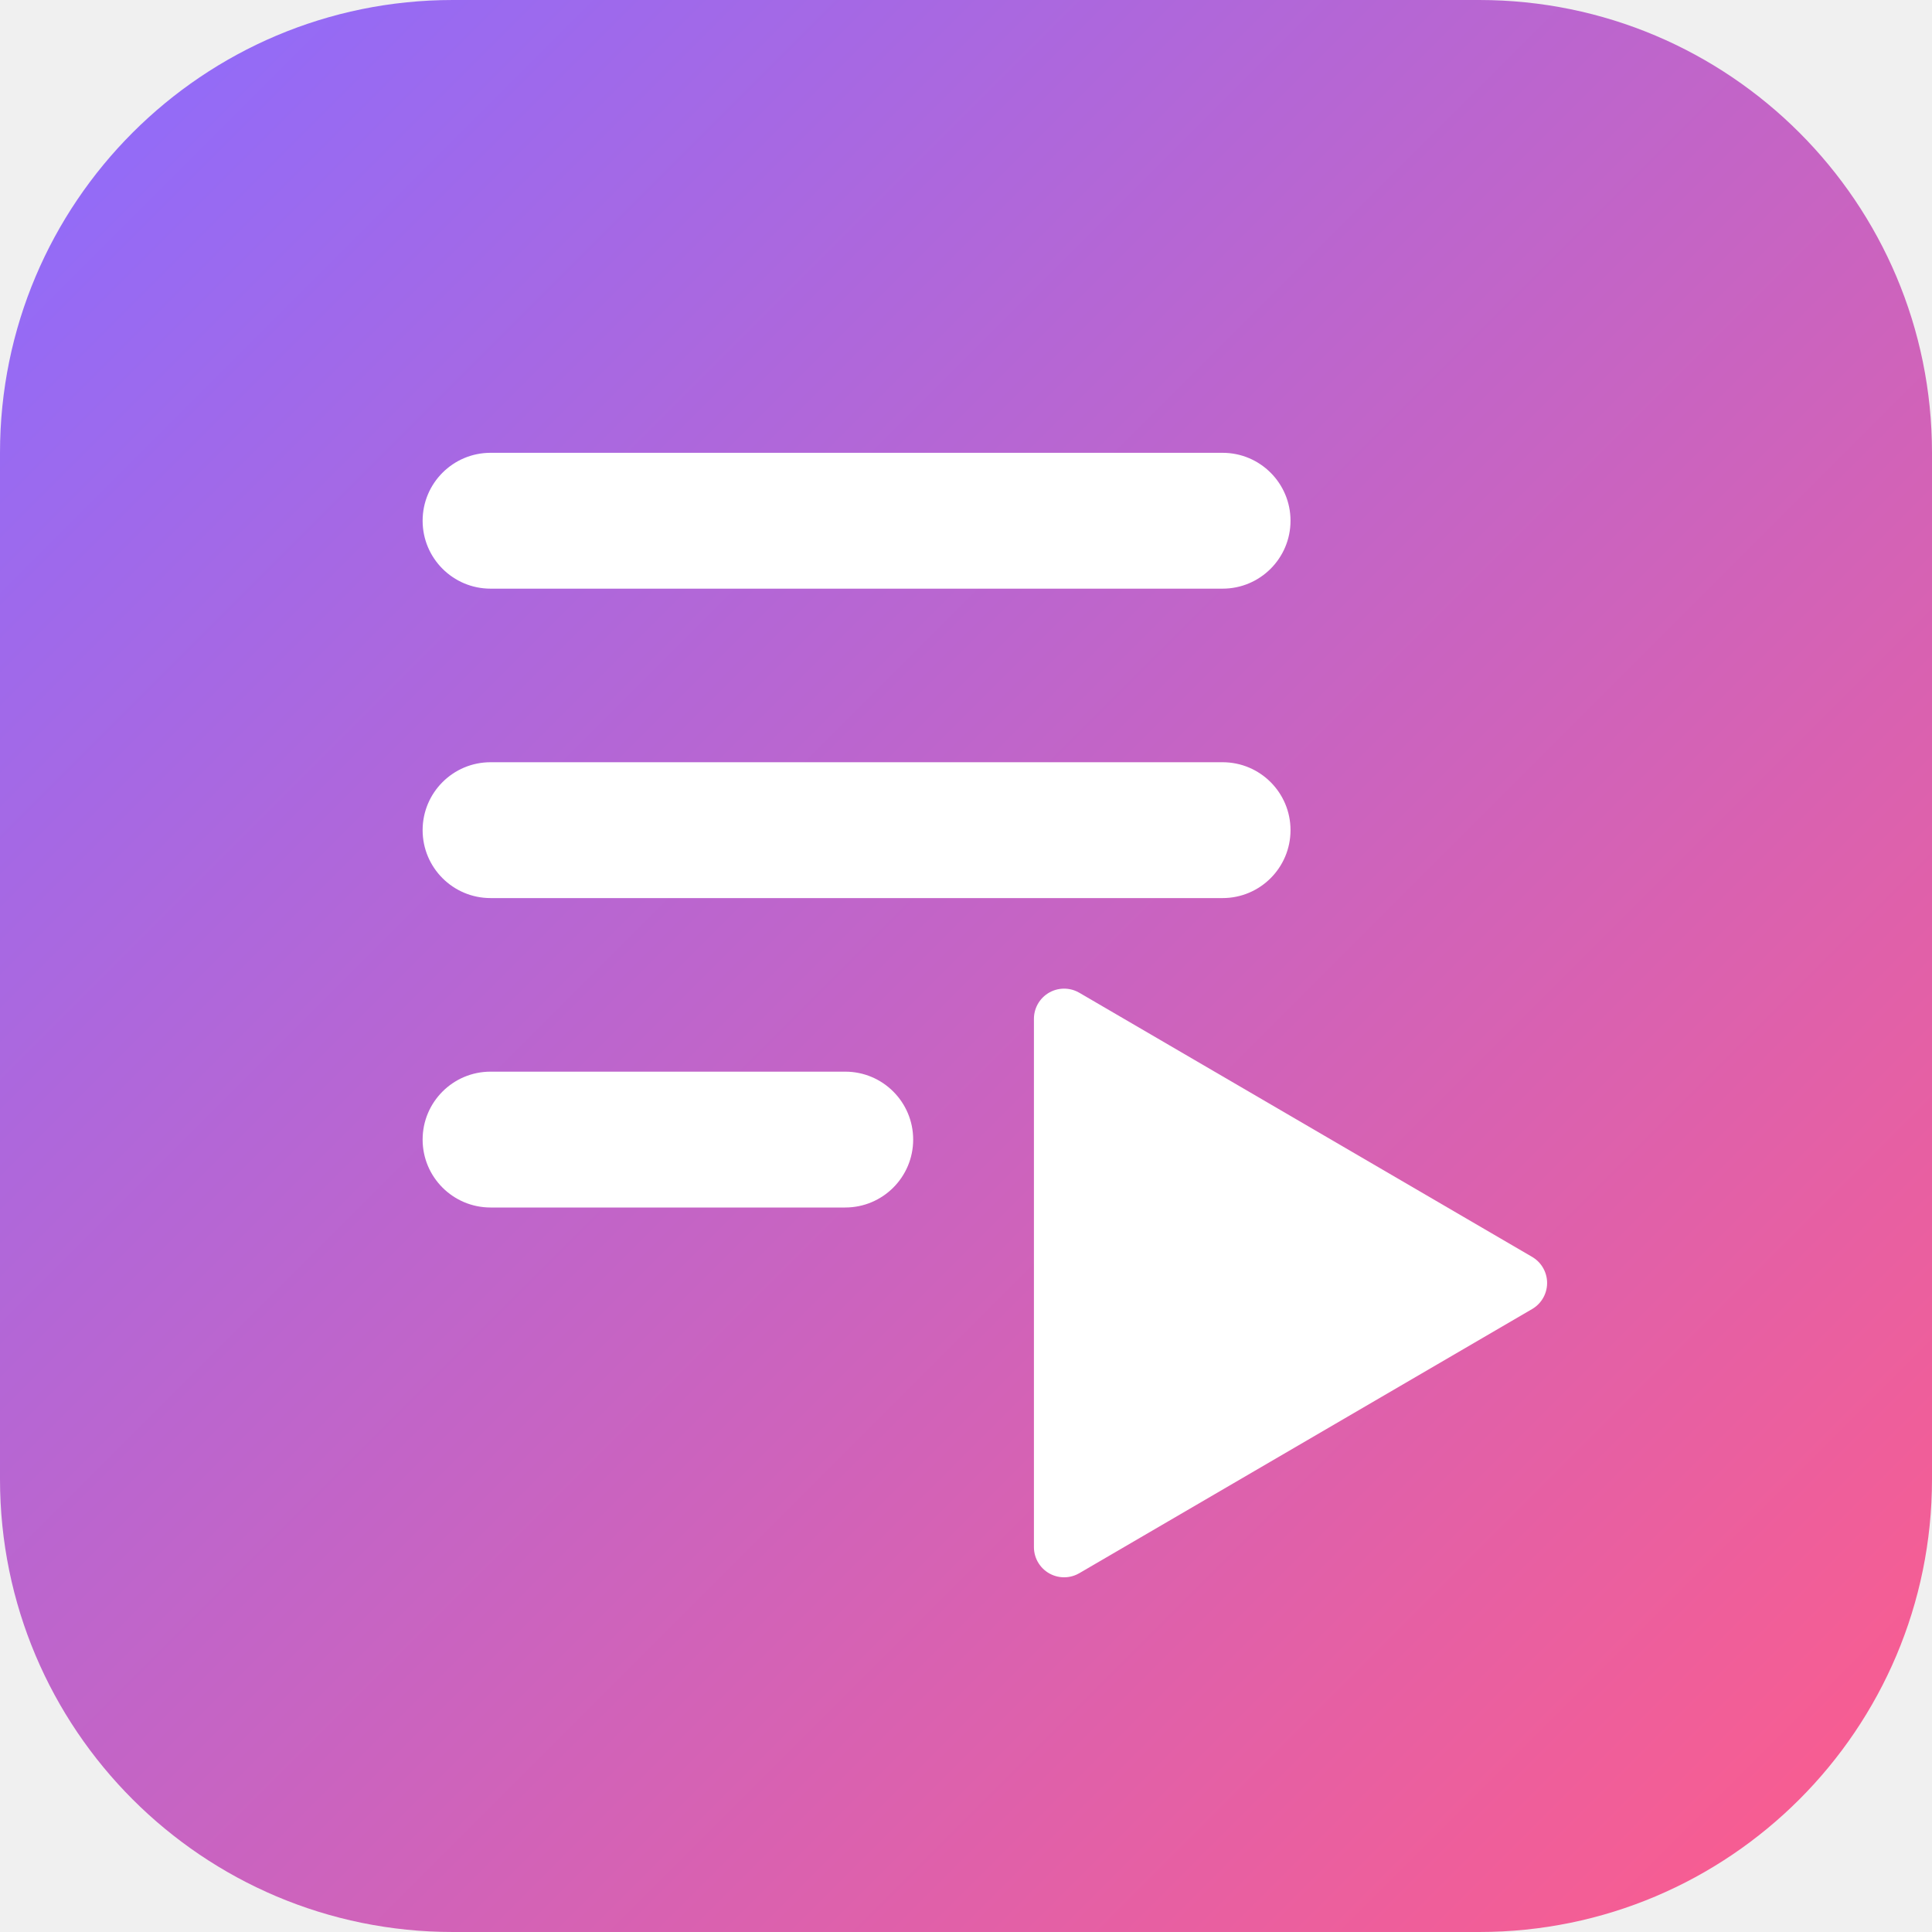
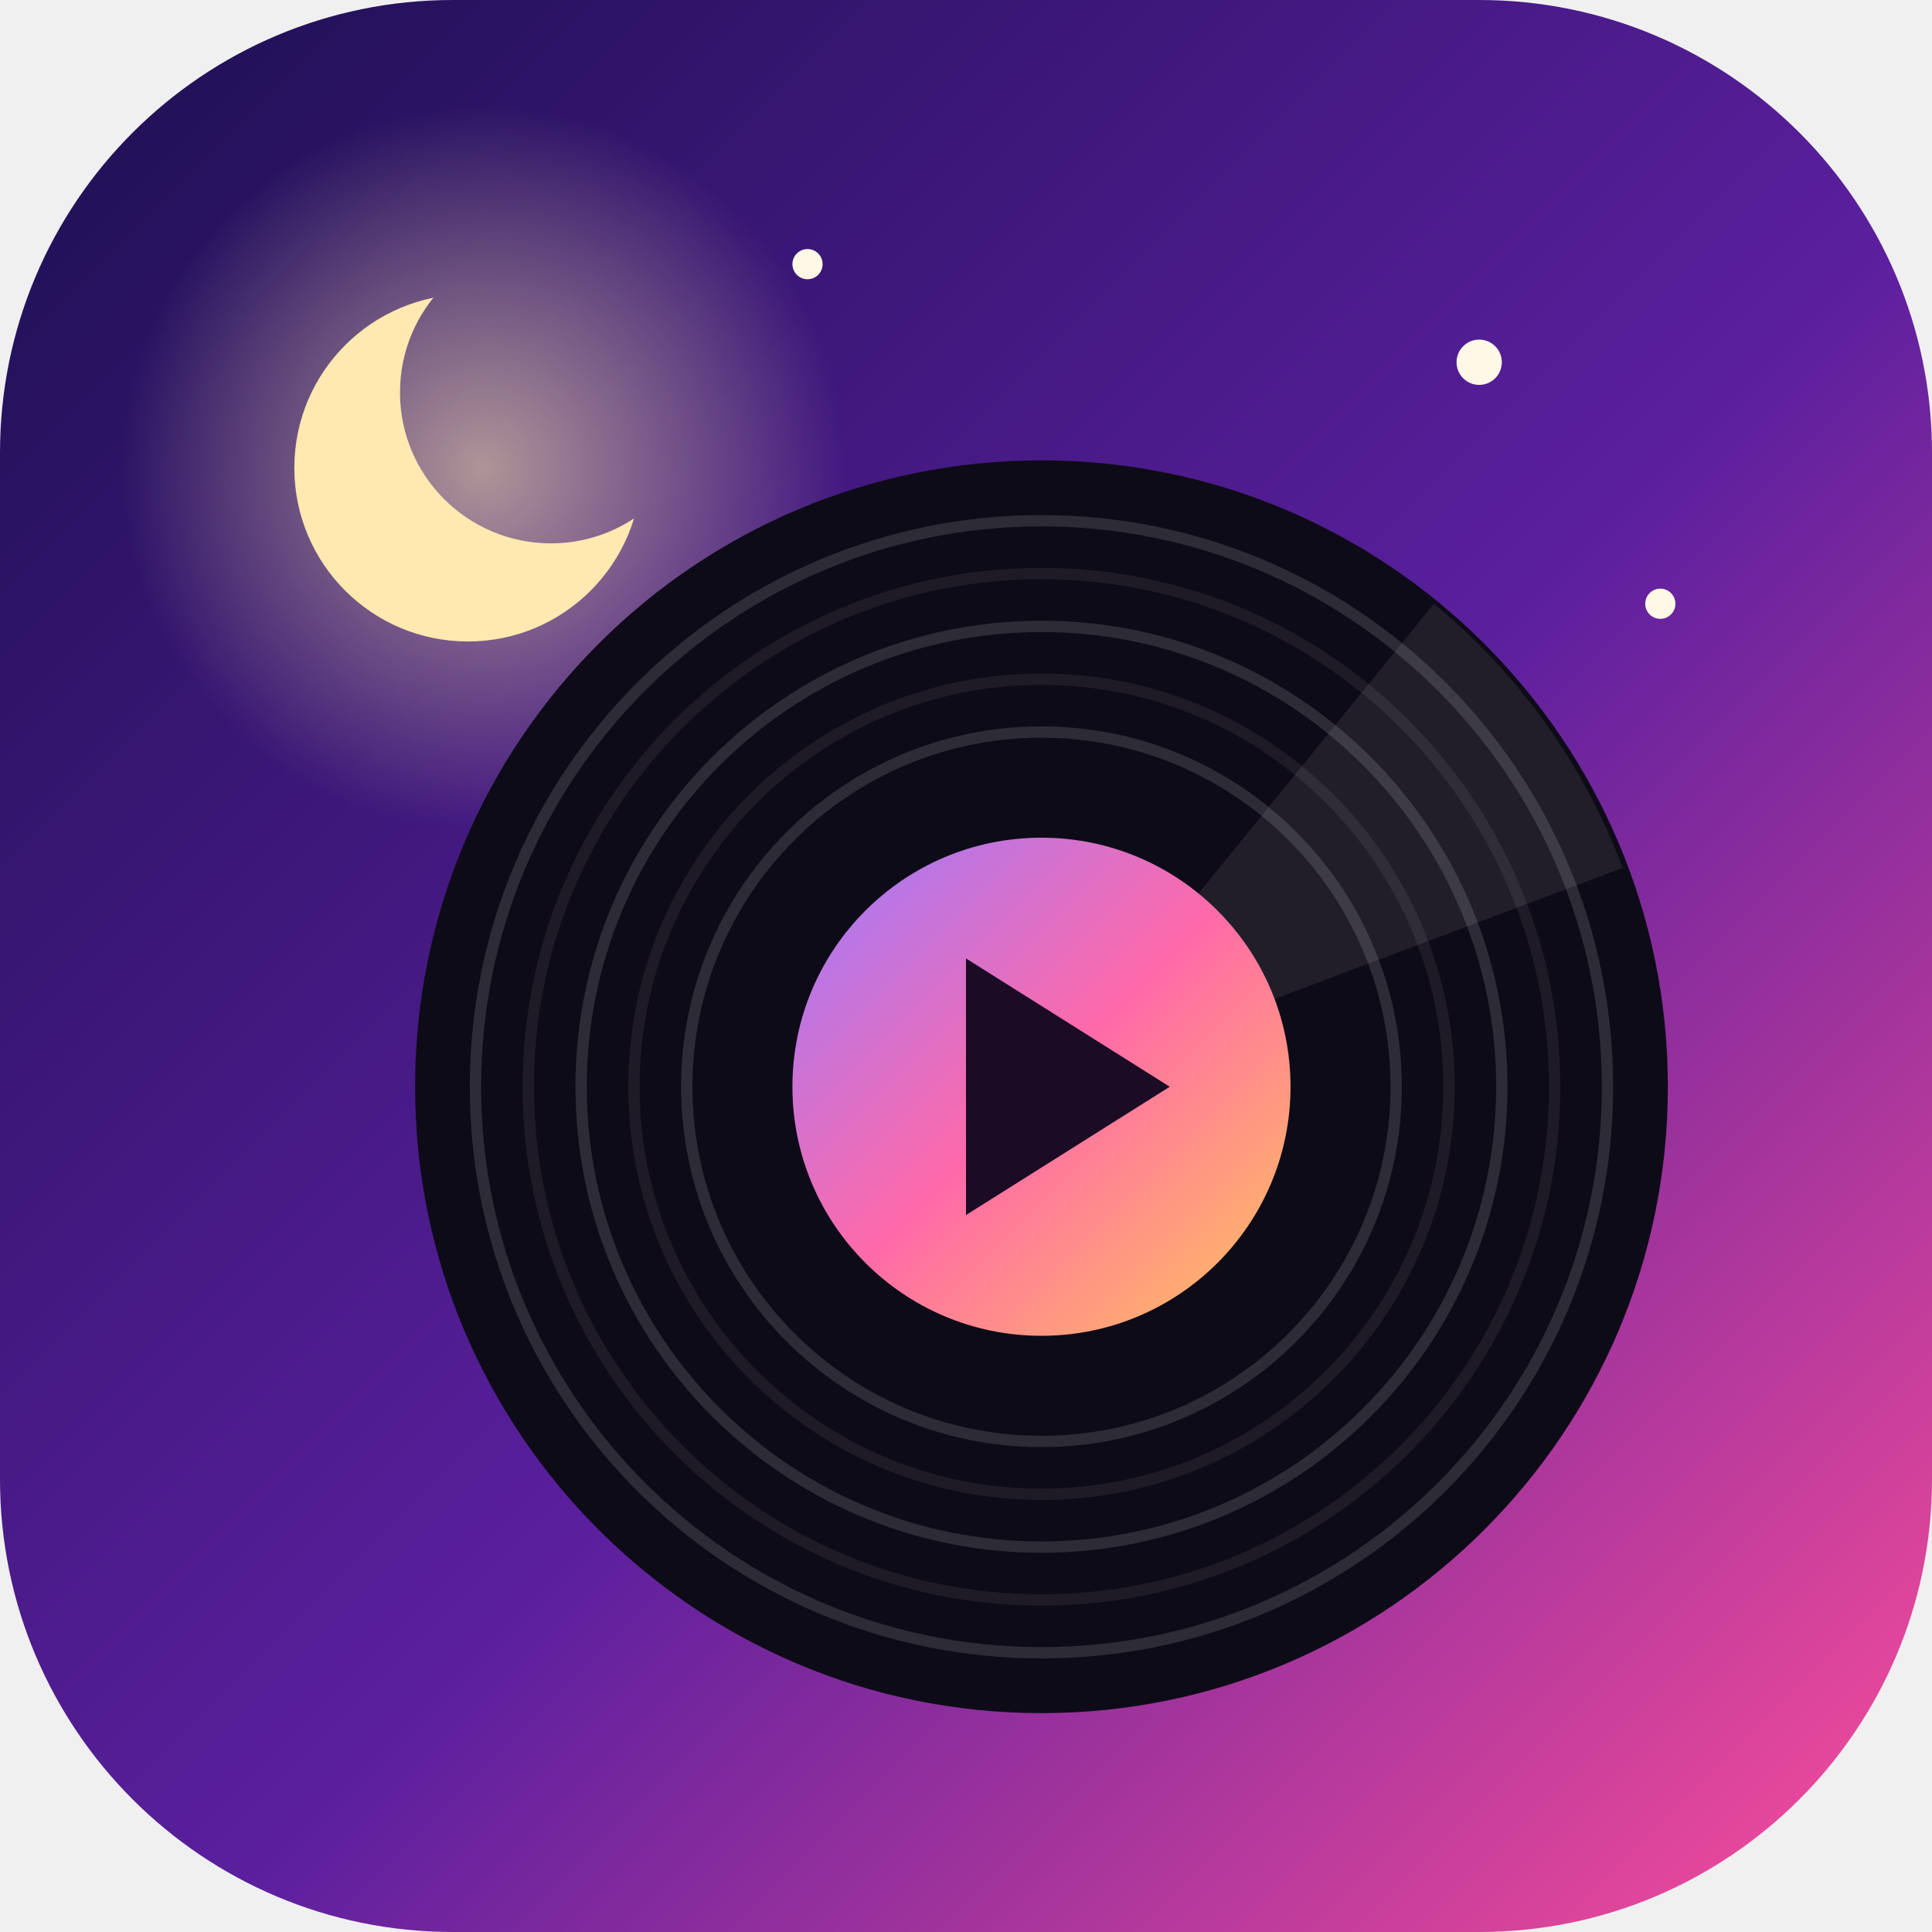
<svg xmlns="http://www.w3.org/2000/svg" viewBox="0 0 512 512">
  <defs>
-     <linearGradient id="g" x1="0" y1="0" x2="1" y2="1">
-       <stop offset="0" stop-color="#8b6cff" />
-       <stop offset="1" stop-color="#ff5c8a" />
+     <linearGradient id="sky" x1="0" y1="0" x2="1" y2="1">
+       <stop offset="0" stop-color="#1a0f4f" />
+       <stop offset="0.55" stop-color="#5b1f9e" />
+       <stop offset="1" stop-color="#ff4f9a" />
    </linearGradient>
+     <linearGradient id="label" x1="0" y1="0" x2="1" y2="1">
+       <stop offset="0" stop-color="#9b7bff" />
+       <stop offset="0.5" stop-color="#ff6aa8" />
+       <stop offset="1" stop-color="#ffc65c" />
+     </linearGradient>
+     <radialGradient id="glow" cx="0.5" cy="0.5" r="0.5">
+       <stop offset="0" stop-color="#ffe9b0" stop-opacity="0.6" />
+       <stop offset="1" stop-color="#ffe9b0" stop-opacity="0" />
+     </radialGradient>
+     <mask id="crescent">
+       <rect width="512" height="512" fill="#fff" />
+       <circle cx="146" cy="104" r="40" fill="#000" />
+     </mask>
  </defs>
-   <rect width="512" height="512" rx="120" fill="url(#g)" />
-   <g fill="#fff" transform="translate(0 0) scale(1)">
-     <rect x="112" y="120" width="230" height="36" rx="18" />
-     <rect x="112" y="202" width="230" height="36" rx="18" />
-     <rect x="112" y="284" width="130" height="36" rx="18" />
-     <path d="M282 270 L402 340 L282 410 Z" stroke="#fff" stroke-width="16" stroke-linejoin="round" />
+   <rect width="512" height="512" rx="120" fill="url(#sky)" />
+   <g transform="translate(0 0) scale(1)">
+     <circle cx="128" cy="124" r="96" fill="url(#glow)" />
+     <circle cx="124" cy="124" r="46" fill="#ffe9b0" mask="url(#crescent)" />
+     <circle cx="392" cy="96" r="6" fill="#fff8e6" />
+     <circle cx="440" cy="160" r="4" fill="#fff8e6" />
+     <circle cx="214" cy="70" r="4" fill="#fff8e6" />
+     <circle cx="276" cy="288" r="166" fill="#0e0b18" />
+     <circle cx="276" cy="288" r="150" fill="none" stroke="#ffffff" stroke-opacity="0.13" stroke-width="3" />
+     <circle cx="276" cy="288" r="136" fill="none" stroke="#ffffff" stroke-opacity="0.07" stroke-width="3" />
+     <circle cx="276" cy="288" r="122" fill="none" stroke="#ffffff" stroke-opacity="0.13" stroke-width="3" />
+     <circle cx="276" cy="288" r="108" fill="none" stroke="#ffffff" stroke-opacity="0.07" stroke-width="3" />
+     <circle cx="276" cy="288" r="94" fill="none" stroke="#ffffff" stroke-opacity="0.13" stroke-width="3" />
+     <path d="M276 288 L380 160 A166 166 0 0 1 430 230 Z" fill="#ffffff" fill-opacity="0.08" />
+     <circle cx="276" cy="288" r="66" fill="url(#label)" />
+     <path d="M256 254 L310 288 L256 322 Z" fill="#1b0b24" />
  </g>
</svg>
